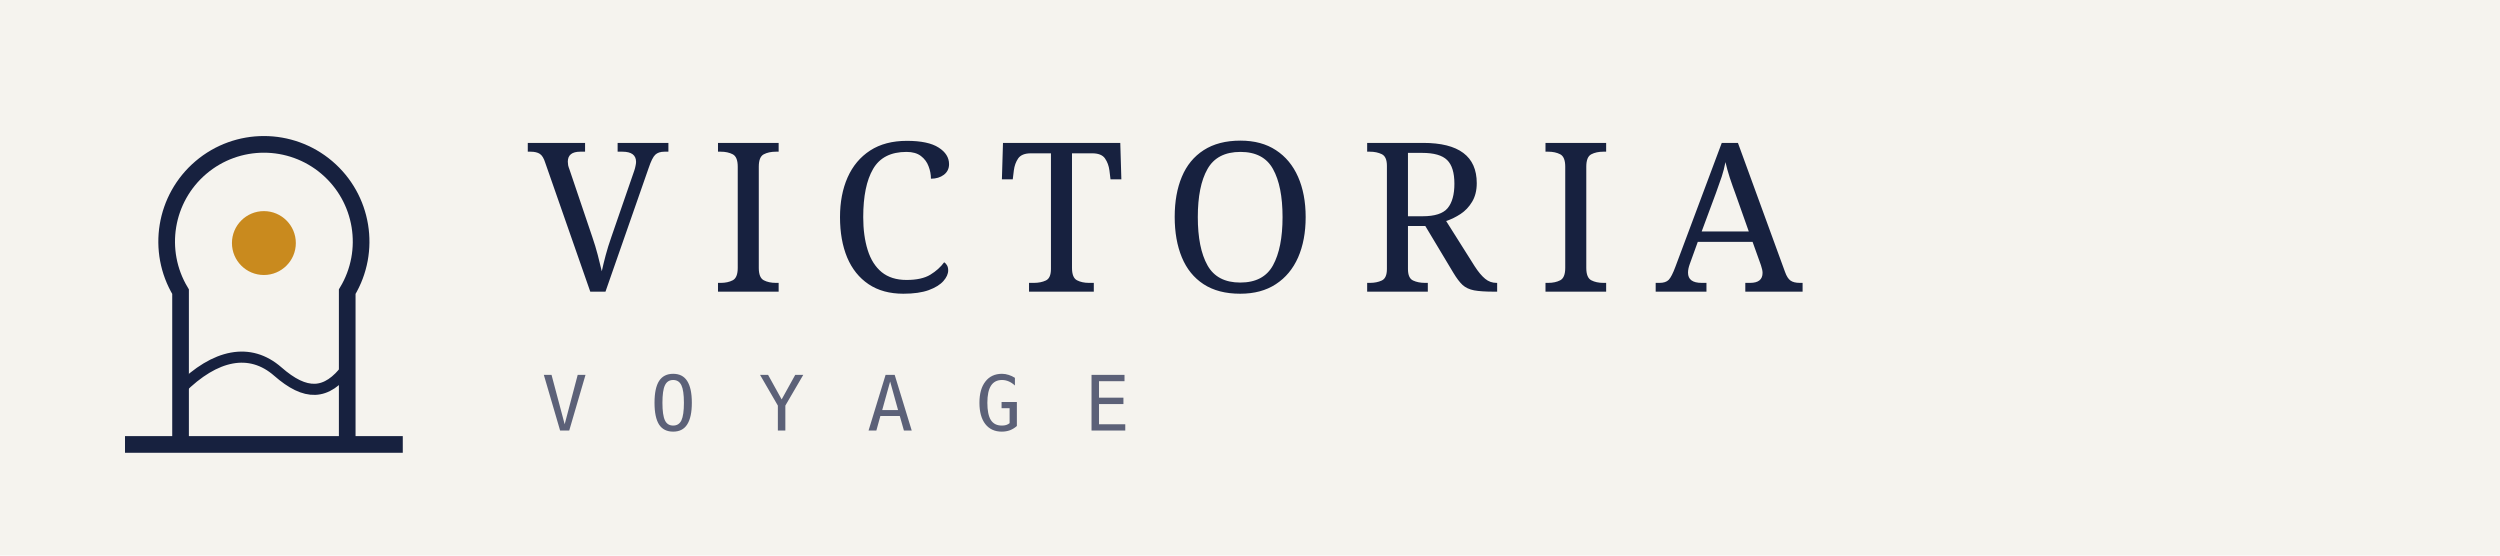
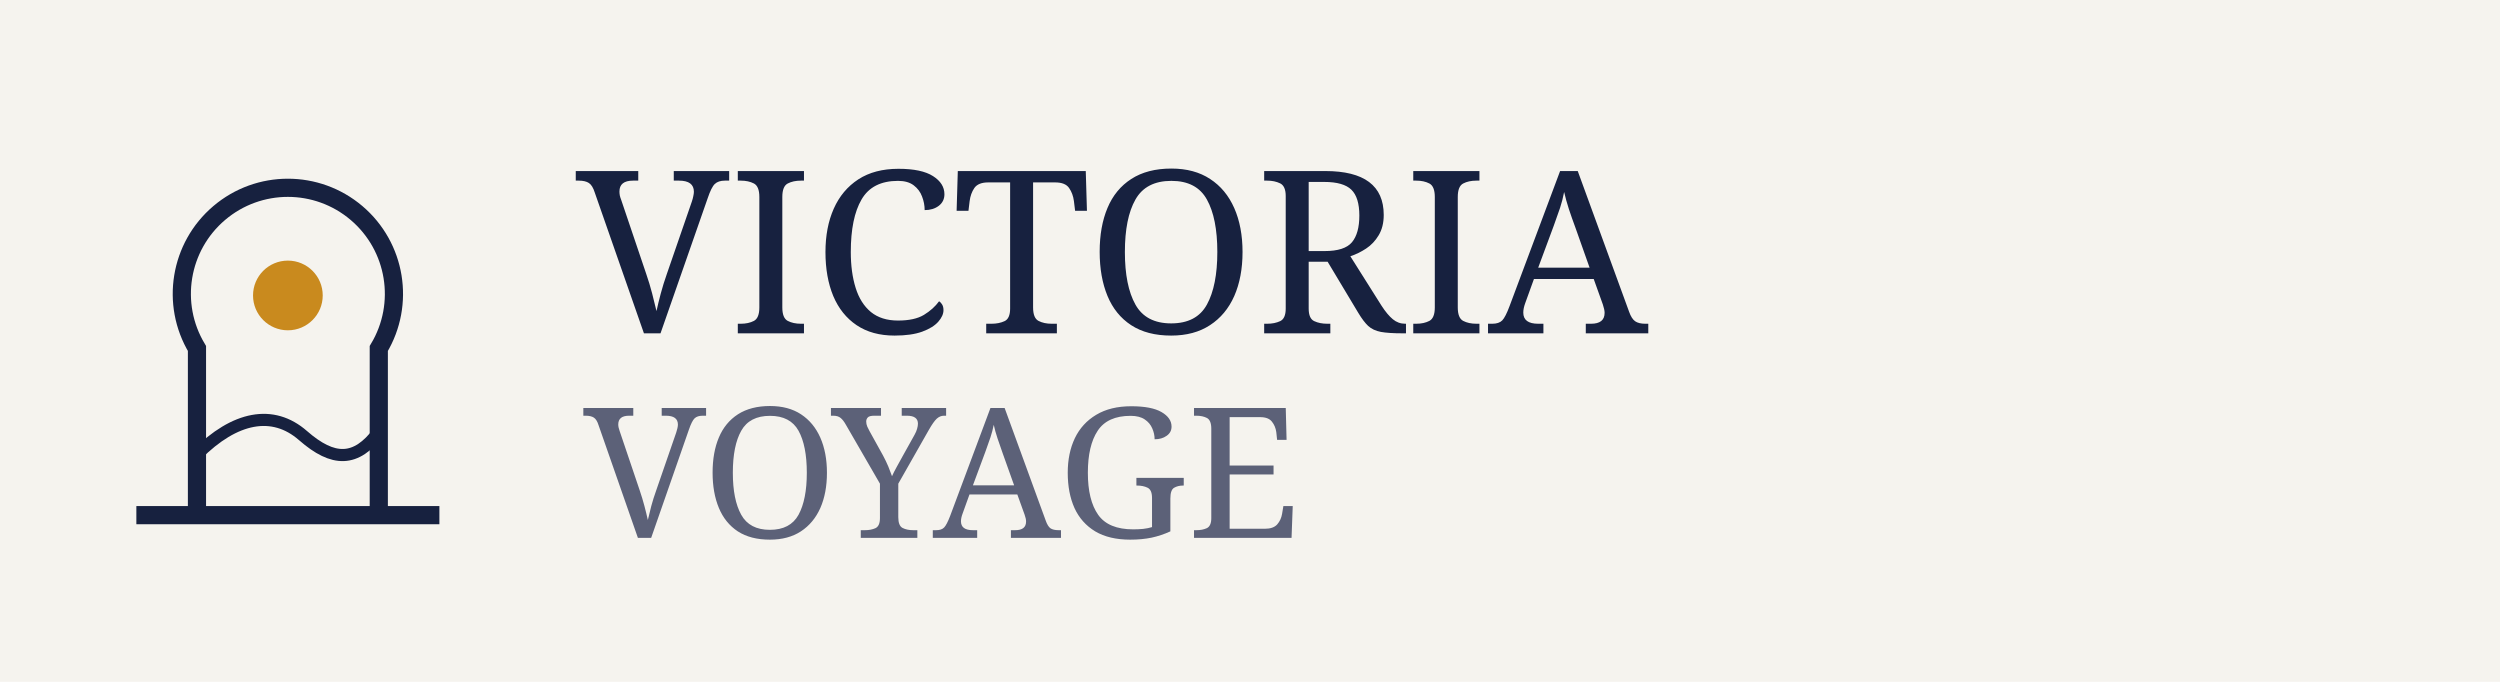
- <svg xmlns="http://www.w3.org/2000/svg" viewBox="0 0 360 80" width="720" height="160">
-   <rect width="360" height="80" fill="#F5F3EE" />
-   <g transform="translate(14 10)" fill="none" stroke="#17213F">
+ <svg xmlns="http://www.w3.org/2000/svg" viewBox="0 0 330 90" width="660" height="180">
+   <rect width="330" height="90" fill="#F5F3EE" />
+   <g transform="translate(14 14)" fill="none" stroke="#17213F">
    <path d="M12 54V32a14 14 0 1 1 24 0v22" stroke-width="2.4" />
    <circle cx="24" cy="25" r="4.6" fill="#C98A1E" stroke="none" />
    <path d="M12 46c5-5 10-6 14-2.5S33 47 36 43" stroke-width="1.6" />
    <path d="M4 54h40" stroke-width="2.4" />
  </g>
-   <text x="76" y="42" font-family="Bodoni Moda, Didot, Georgia, serif" font-size="30" letter-spacing="6" fill="#17213F">VICTORIA</text>
-   <text x="78" y="62" font-family="IBM Plex Mono, monospace" font-size="11" letter-spacing="9" fill="#5C6178">VOYAGE</text>
+   <text x="76" y="44" font-family="Bodoni Moda, Didot, Georgia, serif" font-size="30" textLength="226" lengthAdjust="spacing" fill="#17213F">VICTORIA</text>
+   <text x="77" y="71" font-family="Bodoni Moda, Didot, Georgia, serif" font-size="24" textLength="220" lengthAdjust="spacing" fill="#5C6178">VOYAGE</text>
</svg>
